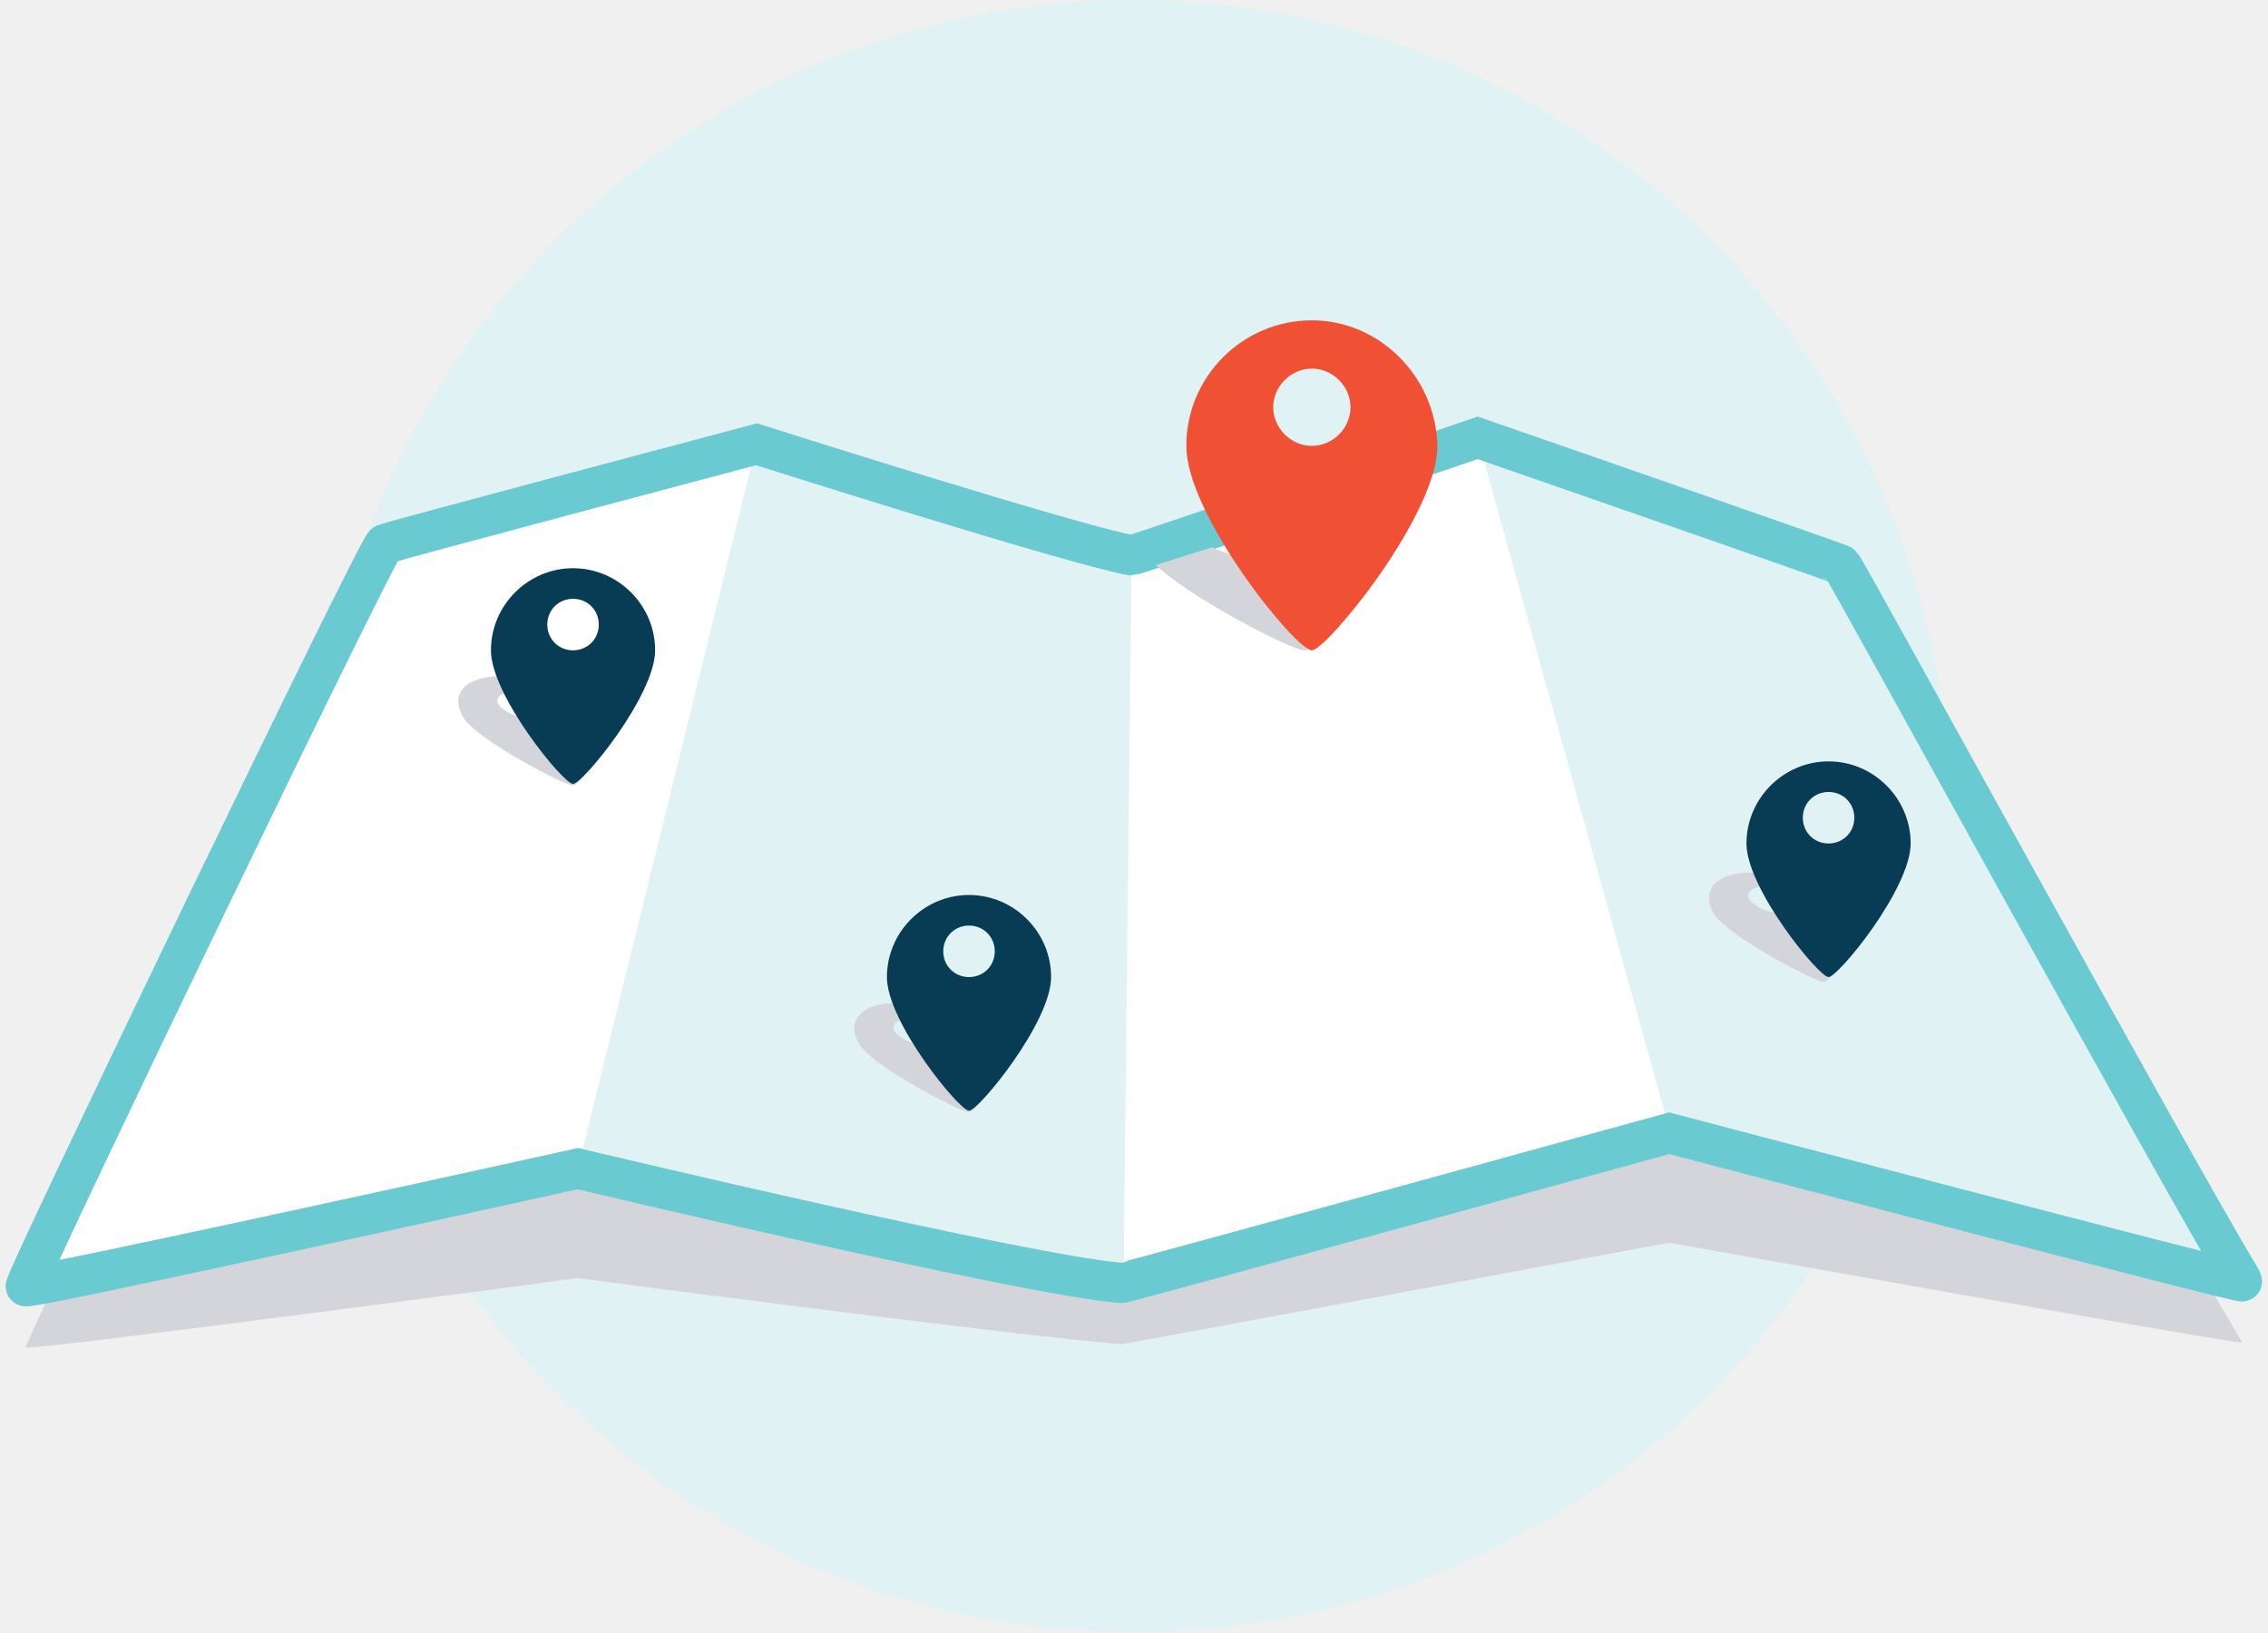
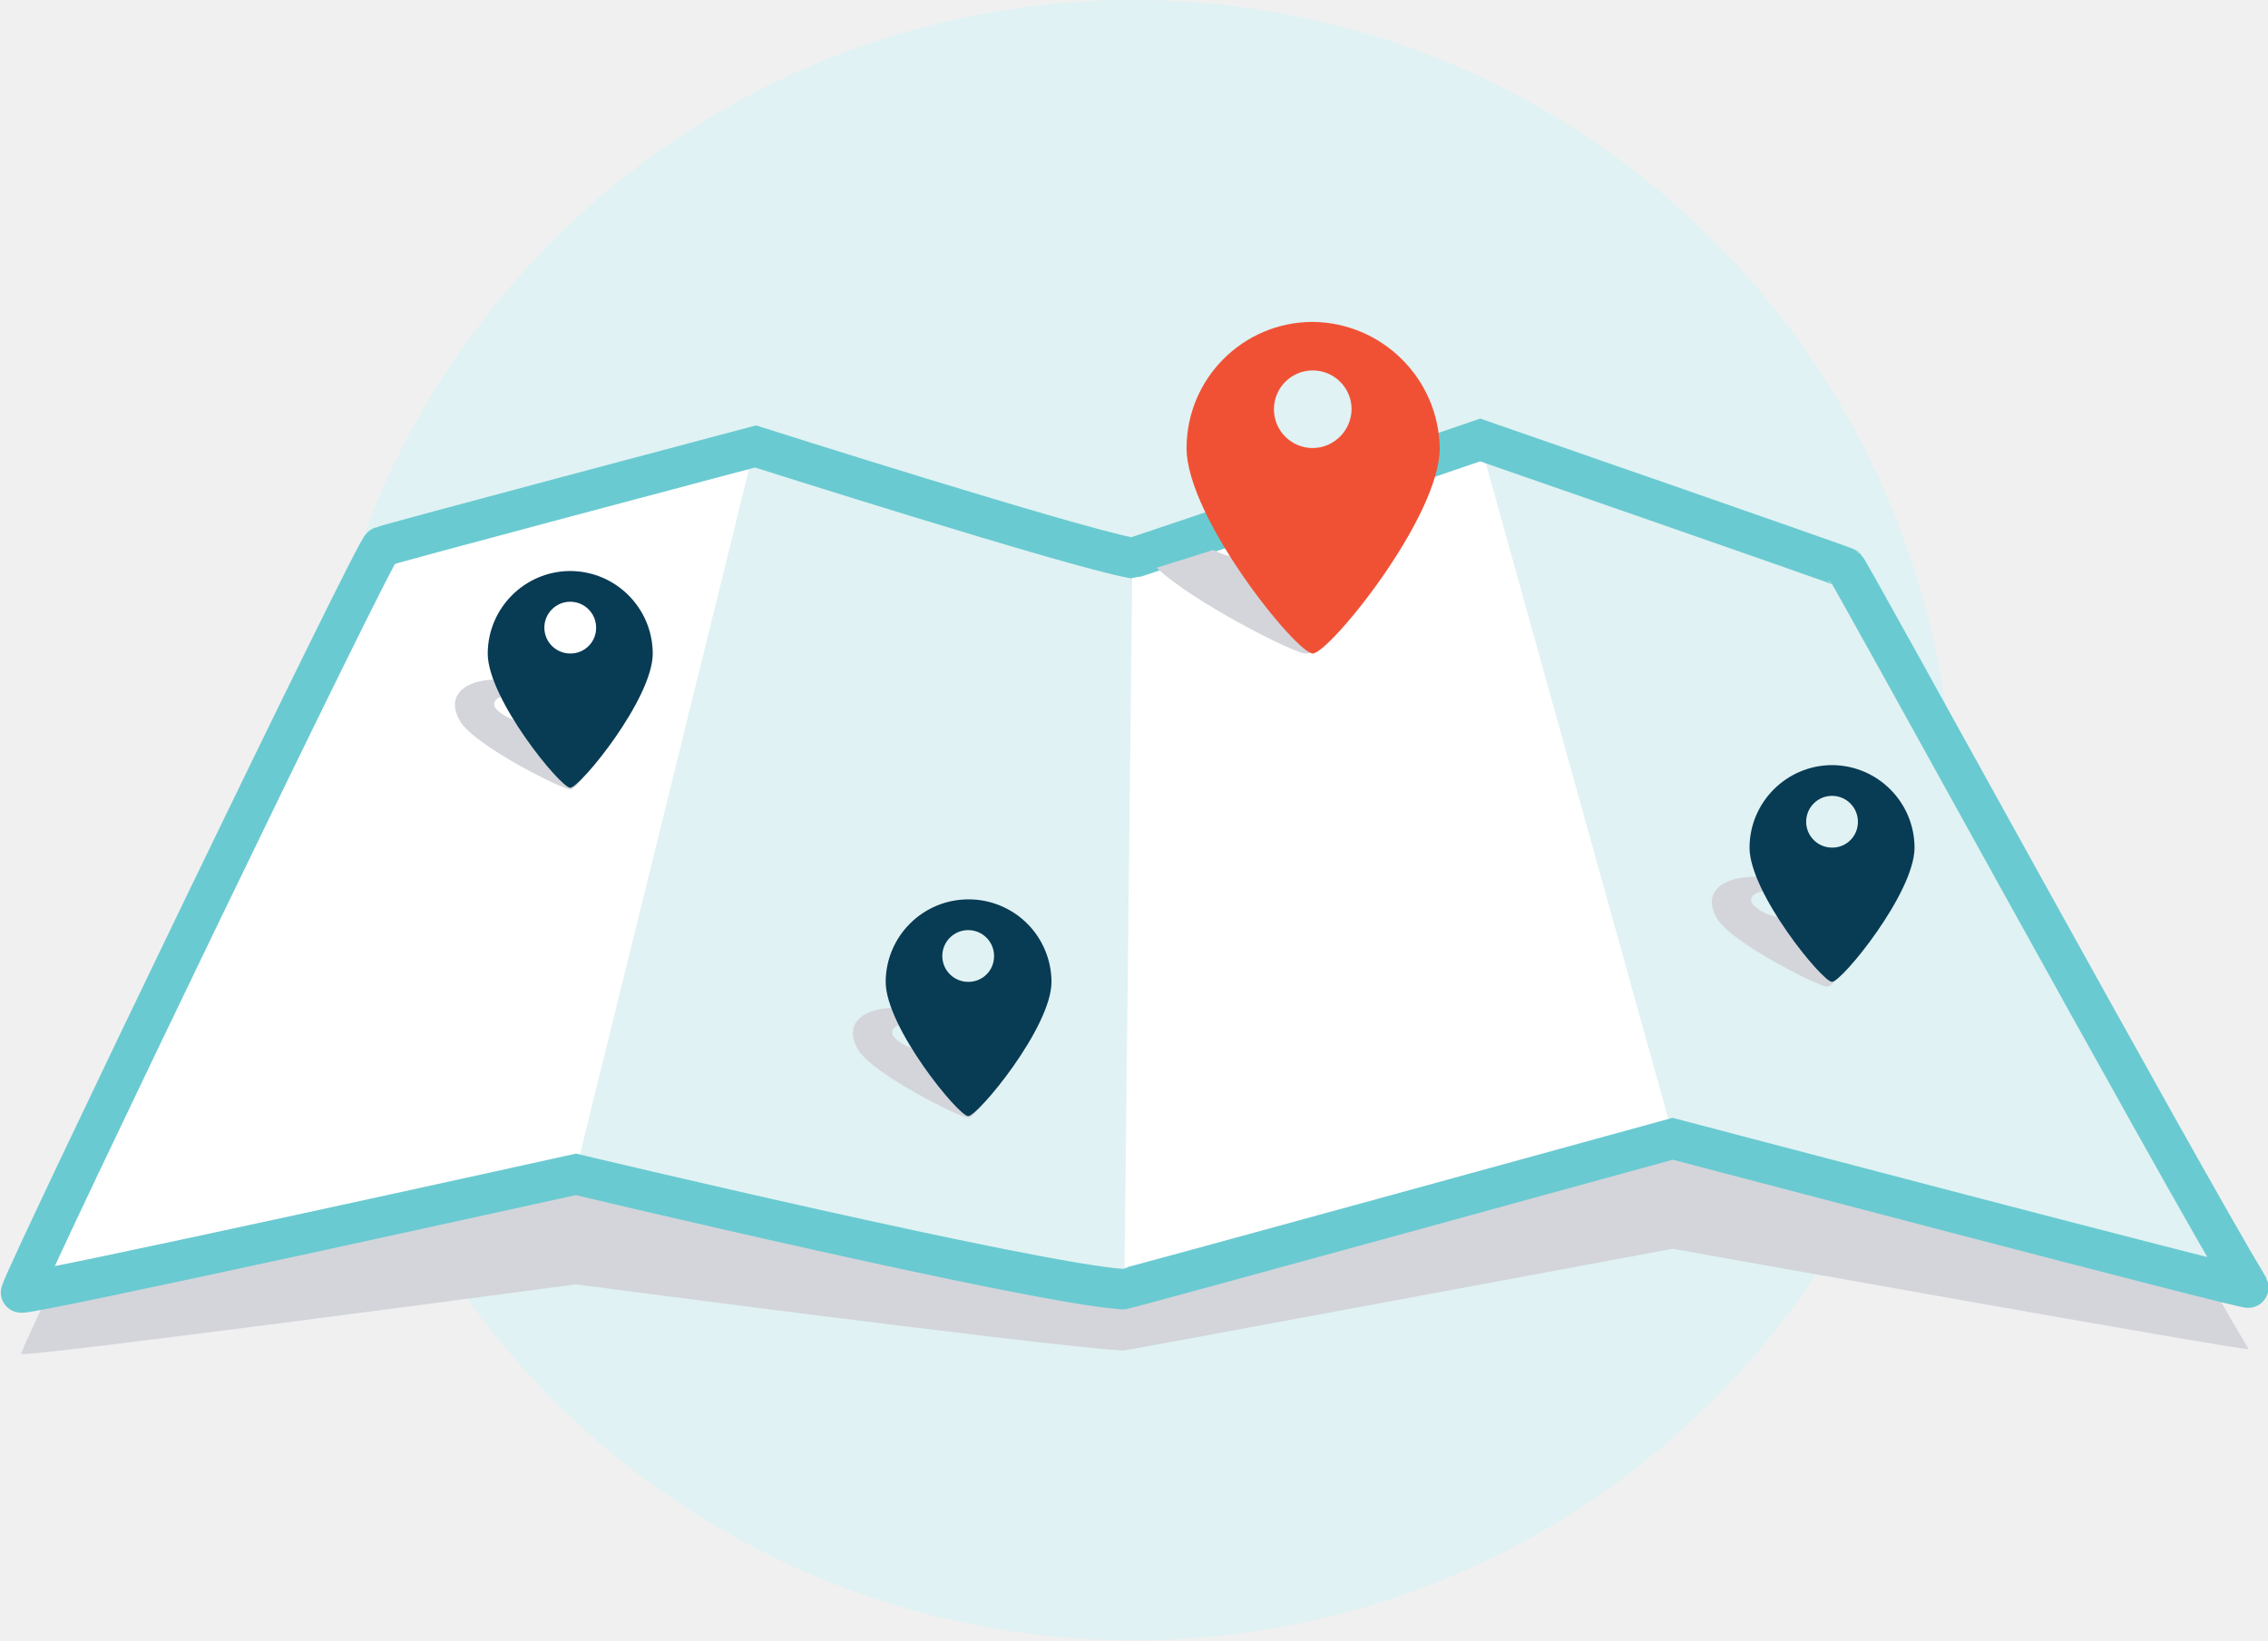
- <svg xmlns="http://www.w3.org/2000/svg" width="140.9" height="101.4">
-   <style>.st16{fill:#e0f2f3}.st21{fill:#d3d5db}</style>
-   <circle class="st16" cx="70.4" cy="50.7" r="50.7" id="Layer_3" />
-   <g id="stuffs">
-     <path class="st21" d="M139.3 83.4c-4.4-7.3-24.6-44.2-24.9-44.5-.1-.1-22.6-7.9-22.6-7.9s-21.3 7.3-21.5 7.3c-3.8-.7-23.3-6.9-23.3-6.9s-23 6.1-23.1 6.2c-.4.1-21.8 44.5-22.3 46.1-.1.3 34.3-4.3 34.3-4.3s28.1 3.7 33.8 4.1c.2 0 34-6.3 34-6.3s35.7 6.4 35.6 6.2z" />
-     <path class="st16" d="M139.3 79.6c-4.4-7.3-24.6-44.2-24.9-44.5-.1-.1-22.6-7.9-22.6-7.9s-21.3 7.3-21.5 7.3c-3.8-.7-23.3-6.9-23.3-6.9s-23 6.1-23.1 6.2c-.4.1-21.8 44.5-22.3 46.1-.1.3 34.3-7.3 34.3-7.3s28.1 6.7 33.8 7.1c.2 0 34-9.3 34-9.3s35.7 9.4 35.6 9.2z" />
-     <path d="M91.8 27.2l-21.5 7.3-.5 45.3 34-9.3-12-43.3zm-44.8.4s-23 6.1-23.1 6.2c-.4.1-21.8 44.5-22.3 46.1-.1.3 34.3-7.3 34.3-7.3l11.1-45z" fill="#fff" />
-     <path d="M139.3 79.6c-4.4-7.3-24.6-44.2-24.9-44.5-.1-.1-22.6-7.9-22.6-7.9s-21.3 7.3-21.5 7.3c-3.8-.7-23.3-6.9-23.3-6.9s-23 6.1-23.1 6.2c-.4.1-21.8 44.5-22.3 46.1-.1.3 34.3-7.3 34.3-7.3s28.1 6.7 33.8 7.1c.2 0 34-9.3 34-9.3s35.7 9.4 35.6 9.2z" stroke="#6acad1" stroke-width="2.5" stroke-miterlimit="10" fill="none" />
-     <path class="st21" d="M108.9 54.2c-2.3 0-3.3 1.1-2.4 2.6.9 1.4 6.3 4.2 6.8 4.2s2.3-2.7 1.4-4.2c-1-1.5-3.6-2.6-5.8-2.6zm1.6 2.5c-.7 0-1.5-.4-1.8-.8-.3-.4.1-.8.8-.8.7 0 1.5.4 1.8.8.3.5-.1.8-.8.8zM31.2 42c-2.3 0-3.3 1.1-2.4 2.6.9 1.4 6.3 4.2 6.8 4.2s2.3-2.7 1.4-4.2c-1-1.5-3.6-2.6-5.8-2.6zm1.6 2.6c-.7 0-1.5-.4-1.8-.8-.3-.4.1-.8.8-.8.7 0 1.5.4 1.8.8.3.4-.1.8-.8.8zm23 17.7c-2.3 0-3.3 1.1-2.4 2.6.9 1.4 6.3 4.2 6.8 4.2s2.3-2.7 1.4-4.2c-1-1.4-3.6-2.6-5.8-2.6zm1.6 2.6c-.7 0-1.5-.4-1.8-.8-.3-.4.1-.8.8-.8.7 0 1.5.4 1.8.8.3.4 0 .8-.8.8z" />
-     <path d="M35.6 35.3c-2.8 0-5.1 2.3-5.1 5.1s4.5 8.3 5.1 8.3c.6 0 5.1-5.5 5.1-8.3 0-2.8-2.3-5.1-5.1-5.1zm0 5.1c-.9 0-1.6-.7-1.6-1.6 0-.9.7-1.6 1.6-1.6.9 0 1.6.7 1.6 1.6 0 .9-.7 1.6-1.6 1.6zm24.6 15.2c-2.8 0-5.1 2.3-5.1 5.1s4.5 8.3 5.1 8.3c.6 0 5.1-5.5 5.1-8.3 0-2.8-2.3-5.1-5.1-5.1zm0 5.1c-.9 0-1.6-.7-1.6-1.6 0-.9.7-1.6 1.6-1.6.9 0 1.6.7 1.6 1.6 0 .9-.7 1.6-1.6 1.6zm53.4-13.4c-2.8 0-5.1 2.3-5.1 5.1s4.5 8.3 5.1 8.3c.6 0 5.1-5.5 5.1-8.3 0-2.8-2.3-5.1-5.1-5.1zm0 5.1c-.9 0-1.6-.7-1.6-1.6 0-.9.7-1.6 1.6-1.6.9 0 1.6.7 1.6 1.6 0 .9-.7 1.6-1.6 1.6z" fill="#083b54" />
-     <path class="st21" d="M83 34.6c-1.2-1.8-4.2-3.2-7.1-3.6-.1.5-.3.9-.5 1.3h.3c1 0 2.2.5 2.6 1.1.4.6-.1 1.1-1.1 1.1-.6 0-1.3-.2-1.9-.5l-3.5 1.1c2.2 2.1 8.5 5.3 9.2 5.3.7.2 3.3-3.8 2-5.8z" />
-     <path d="M81.5 19.9c-4.3 0-7.8 3.5-7.8 7.8s6.8 12.7 7.8 12.7c.9 0 7.8-8.4 7.8-12.7-.1-4.3-3.6-7.8-7.8-7.8zm0 7.8c-1.3 0-2.4-1.1-2.4-2.4 0-1.3 1.1-2.4 2.4-2.4 1.3 0 2.4 1.1 2.4 2.4 0 1.3-1.1 2.4-2.4 2.4z" fill="#f05135" />
-   </g>
+ <svg xmlns="http://www.w3.org/2000/svg" viewBox="0 0 140.2 101.4">
+   <circle cx="70.05" cy="50.7" r="50.7" fill="#e0f2f3" />
+   <path d="M139 83.4c-4.4-7.3-24.6-44.2-24.9-44.5-.1-.1-22.6-7.9-22.6-7.9S70.15 38.3 70 38.3c-3.8-.7-23.3-6.9-23.3-6.9s-23 6.1-23.1 6.2c-.4.1-21.8 44.5-22.3 46.1-.1.3 34.3-4.3 34.3-4.3s28.1 3.7 33.8 4.1c.2 0 34-6.3 34-6.3s35.7 6.4 35.6 6.2z" fill="#d3d5db" />
+   <path d="M139 79.6c-4.4-7.3-24.6-44.2-24.9-44.5-.1-.1-22.6-7.9-22.6-7.9S70.15 34.5 70 34.5c-3.8-.7-23.3-6.9-23.3-6.9s-23 6.1-23.1 6.2c-.4.1-21.8 44.5-22.3 46.1-.1.3 34.3-7.3 34.3-7.3s28.1 6.7 33.8 7.1c.2 0 34-9.3 34-9.3s35.7 9.4 35.6 9.2z" fill="#e0f2f3" />
+   <path d="M91.45 27.2L70 34.5l-.5 45.3 34-9.3zm-44.8.4s-23 6.1-23.1 6.2c-.4.1-21.8 44.5-22.3 46.1-.1.3 34.3-7.3 34.3-7.3z" fill="#fff" />
+   <path d="M139 79.6c-4.4-7.3-24.6-44.2-24.9-44.5-.1-.1-22.6-7.9-22.6-7.9S70.15 34.5 70 34.5c-3.8-.7-23.3-6.9-23.3-6.9s-23 6.1-23.1 6.2c-.4.1-21.8 44.5-22.3 46.1-.1.3 34.3-7.3 34.3-7.3s28.1 6.7 33.8 7.1c.2 0 34-9.3 34-9.3s35.7 9.4 35.6 9.2z" fill="none" stroke="#6acad1" stroke-miterlimit="10" stroke-width="2.5" />
+   <path d="M108.55 54.2c-2.3 0-3.3 1.1-2.4 2.6s6.3 4.2 6.8 4.2 2.3-2.7 1.4-4.2-3.6-2.6-5.8-2.6zm1.6 2.5a2.54 2.54 0 01-1.8-.8c-.3-.4.1-.8.8-.8a2.54 2.54 0 011.8.8c.3.5-.1.8-.8.8zM30.85 42c-2.3 0-3.3 1.1-2.4 2.6s6.3 4.2 6.8 4.2 2.3-2.7 1.4-4.2-3.6-2.6-5.8-2.6zm1.6 2.6a2.54 2.54 0 01-1.8-.8c-.3-.4.1-.8.8-.8a2.54 2.54 0 011.8.8c.3.4-.1.8-.8.8zm23 17.7c-2.3 0-3.3 1.1-2.4 2.6s6.3 4.2 6.8 4.2 2.3-2.7 1.4-4.2a7.92 7.92 0 00-5.8-2.6zm1.6 2.6a2.54 2.54 0 01-1.8-.8c-.3-.4.1-.8.8-.8a2.54 2.54 0 011.8.8c.3.4 0 .8-.8.8z" fill="#d3d5db" />
+   <path d="M35.25 35.3a5.12 5.12 0 00-5.1 5.1c0 2.8 4.5 8.3 5.1 8.3s5.1-5.5 5.1-8.3a5.12 5.12 0 00-5.1-5.1zm0 5.1a1.6 1.6 0 111.6-1.6 1.58 1.58 0 01-1.6 1.6zm24.6 15.2a5.12 5.12 0 00-5.1 5.1c0 2.8 4.5 8.3 5.1 8.3S65 63.5 65 60.7a5.12 5.12 0 00-5.15-5.1zm0 5.1a1.6 1.6 0 111.6-1.6 1.58 1.58 0 01-1.6 1.6zm53.4-13.4a5.12 5.12 0 00-5.1 5.1c0 2.8 4.5 8.3 5.1 8.3s5.1-5.5 5.1-8.3a5.12 5.12 0 00-5.1-5.1zm0 5.1a1.6 1.6 0 111.6-1.6 1.58 1.58 0 01-1.6 1.6z" fill="#083b54" />
+   <path d="M82.65 34.6c-1.2-1.8-4.2-3.2-7.1-3.6a5 5 0 01-.5 1.3h.3A3.5 3.5 0 0178 33.4c.4.6-.1 1.1-1.1 1.1A4.49 4.49 0 0175 34l-3.5 1.1c2.2 2.1 8.5 5.3 9.2 5.3.65.2 3.3-3.8 1.95-5.8z" fill="#d3d5db" />
+   <path d="M81.15 19.9a7.81 7.81 0 00-7.8 7.8c0 4.3 6.8 12.7 7.8 12.7S89 32 89 27.7a7.94 7.94 0 00-7.85-7.8zm0 7.8a2.4 2.4 0 112.4-2.4 2.43 2.43 0 01-2.4 2.4z" fill="#f05135" />
</svg>
